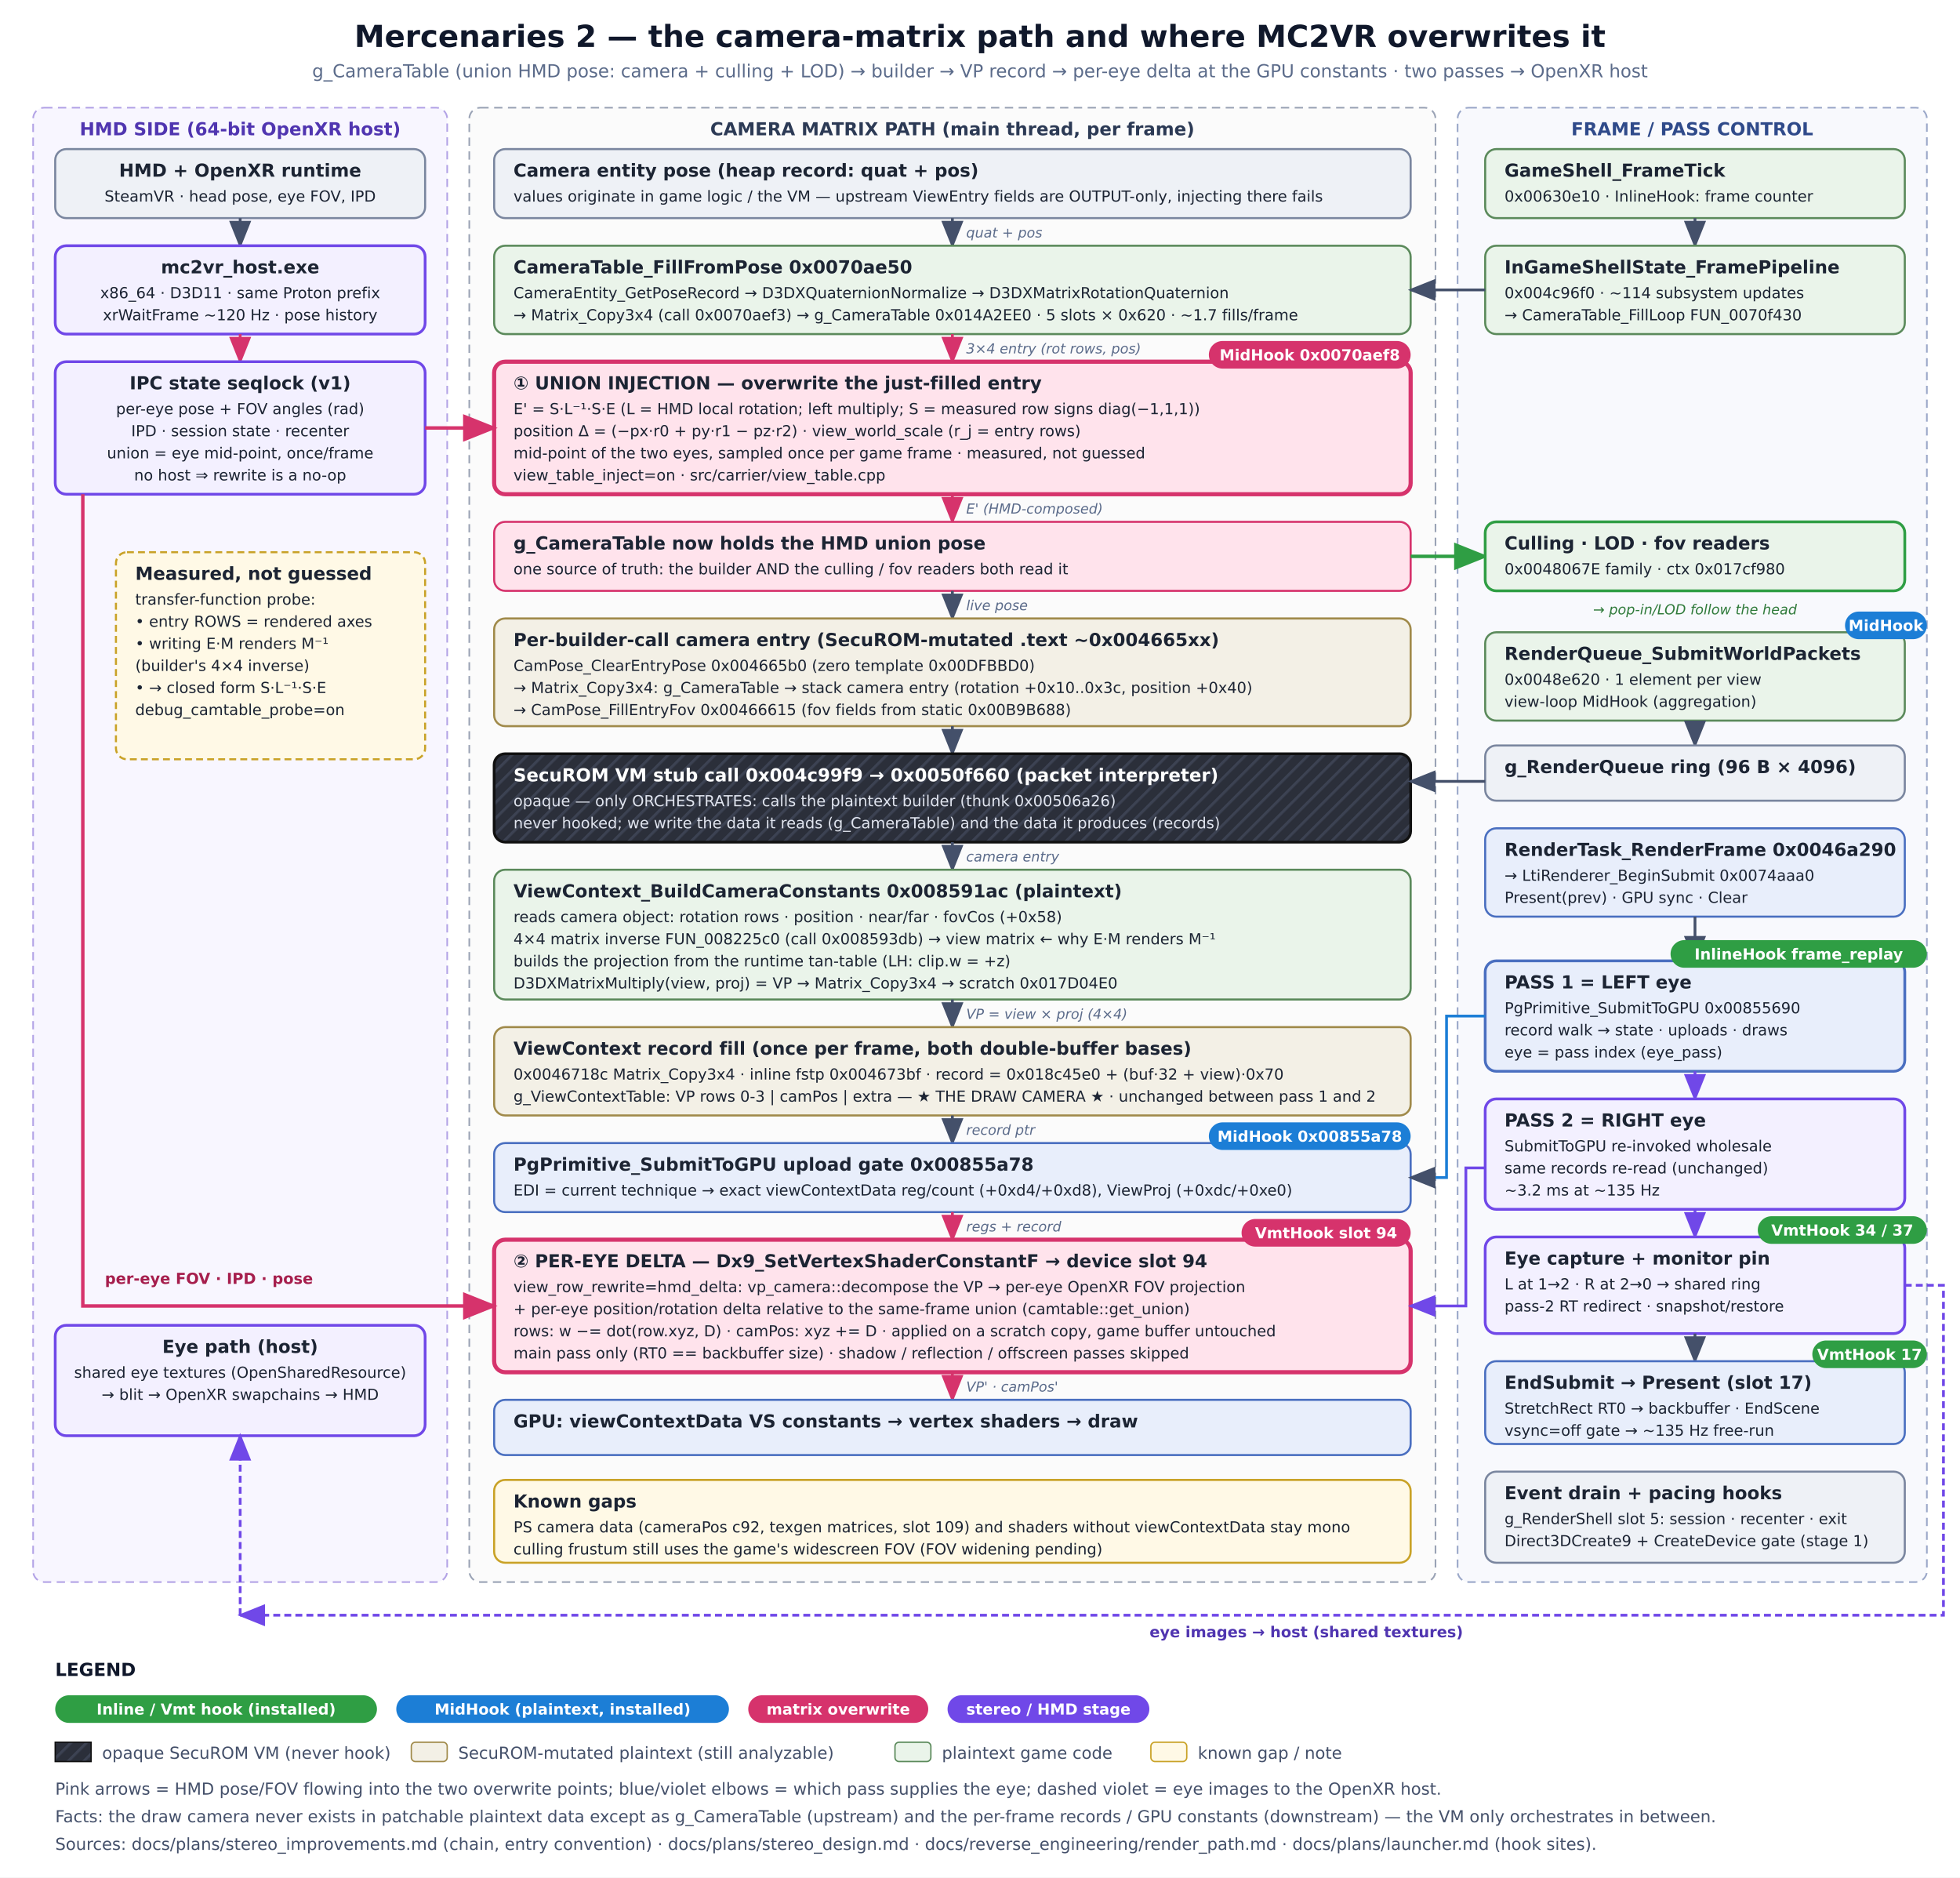
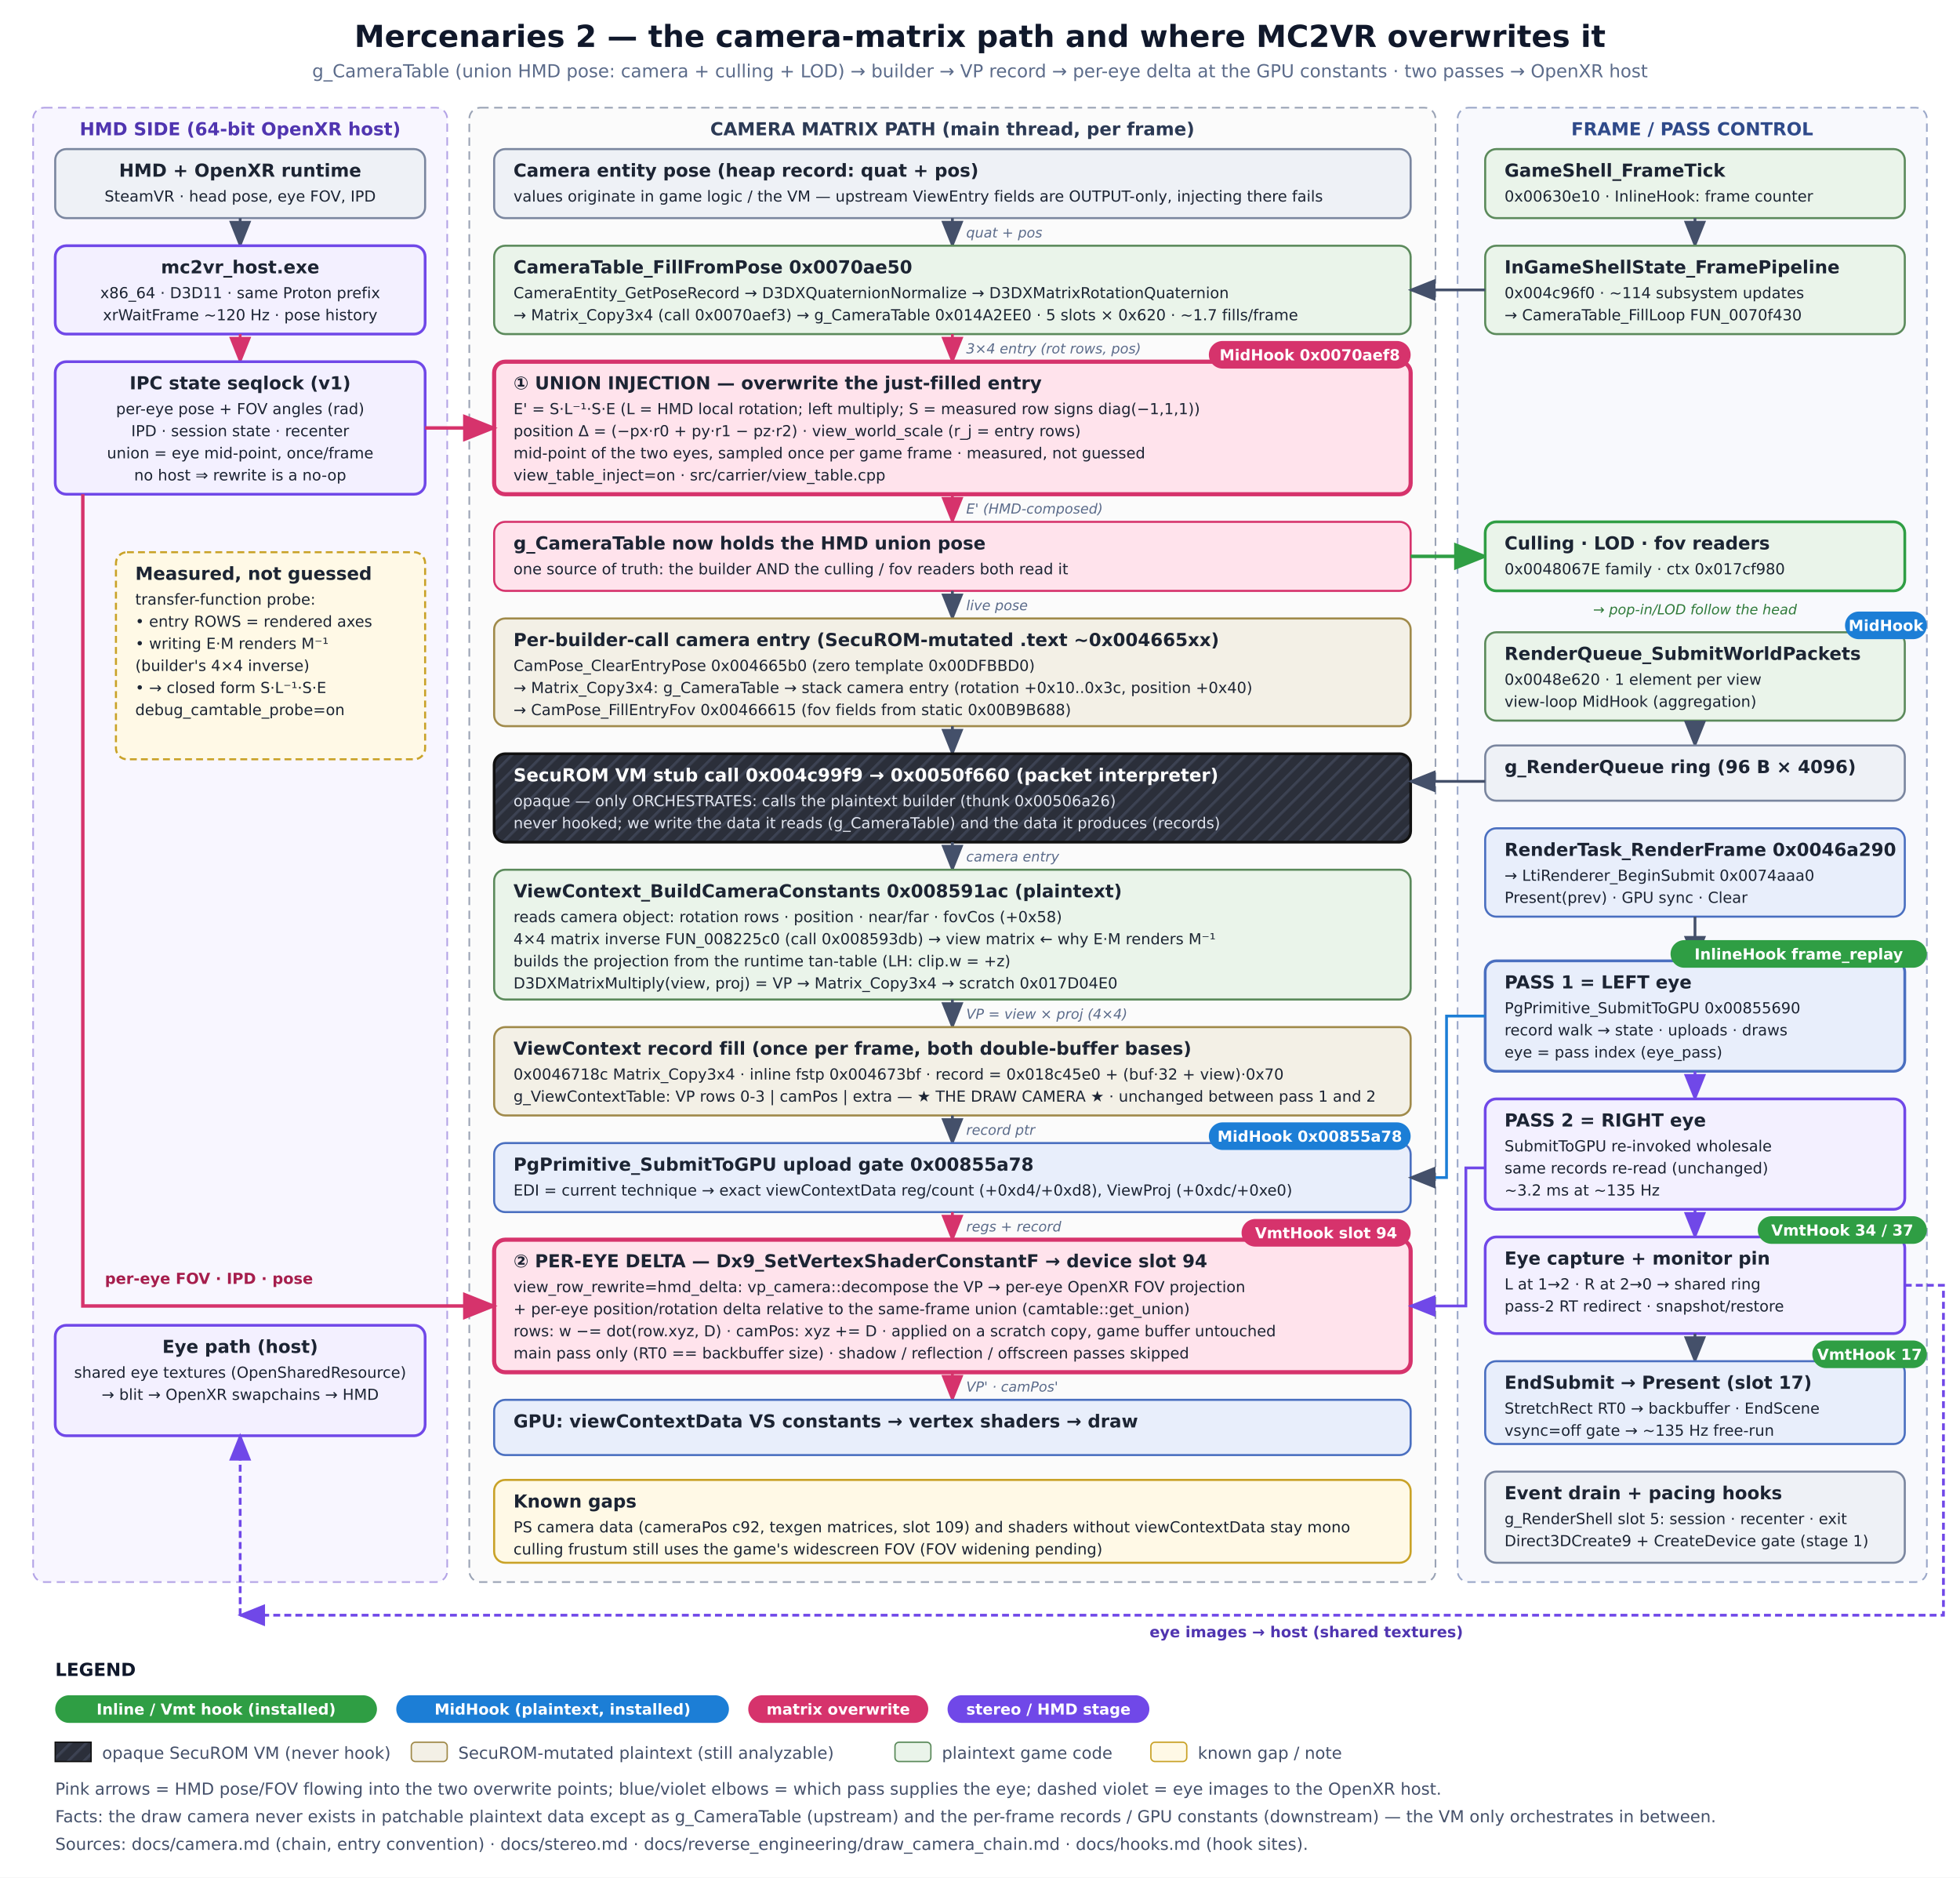
<svg xmlns="http://www.w3.org/2000/svg" width="1420" height="1360" viewBox="0 0 1420 1360" font-family="DejaVu Sans, Verdana, sans-serif">
  <defs>
    <marker id="a" markerWidth="10" markerHeight="8" refX="9" refY="4" orient="auto">
      <path d="M0,0 L10,4 L0,8 z" fill="#44506a" />
    </marker>
    <marker id="r" markerWidth="10" markerHeight="8" refX="9" refY="4" orient="auto">
      <path d="M0,0 L10,4 L0,8 z" fill="#d6336c" />
    </marker>
    <marker id="g" markerWidth="10" markerHeight="8" refX="9" refY="4" orient="auto">
      <path d="M0,0 L10,4 L0,8 z" fill="#2f9e44" />
    </marker>
    <marker id="v" markerWidth="10" markerHeight="8" refX="9" refY="4" orient="auto">
      <path d="M0,0 L10,4 L0,8 z" fill="#7048e8" />
    </marker>
    <pattern id="hatch" width="8" height="8" patternUnits="userSpaceOnUse" patternTransform="rotate(45)">
      <rect width="8" height="8" fill="#2b2f3a" />
      <line x1="0" y1="0" x2="0" y2="8" stroke="#3c4252" stroke-width="4" />
    </pattern>
  </defs>
  <rect width="1420" height="1360" fill="#ffffff" />
  <text x="710" y="34" text-anchor="middle" font-size="22" font-weight="bold" fill="#10182b">Mercenaries 2 — the camera-matrix path and where MC2VR overwrites it</text>
  <text x="710" y="56" text-anchor="middle" font-size="13" font-weight="normal" fill="#5b6b8a">g_CameraTable (union HMD pose: camera + culling + LOD) → builder → VP record → per-eye delta at the GPU constants · two passes → OpenXR host</text>
  <rect x="24" y="78" width="300" height="1068" rx="8" fill="#f8f6ff" stroke="#b3a3e6" stroke-width="1.2" stroke-dasharray="6 4" />
  <text x="174.0" y="98" text-anchor="middle" font-size="13" font-weight="bold" fill="#5035b0">HMD SIDE  (64-bit OpenXR host)</text>
  <rect x="340" y="78" width="700" height="1068" rx="8" fill="#fbfbfb" stroke="#9aa3b5" stroke-width="1.2" stroke-dasharray="6 4" />
  <text x="690.0" y="98" text-anchor="middle" font-size="13" font-weight="bold" fill="#2c3a55">CAMERA MATRIX PATH  (main thread, per frame)</text>
  <rect x="1056" y="78" width="340" height="1068" rx="8" fill="#f8f9fd" stroke="#9ba8c9" stroke-width="1.2" stroke-dasharray="6 4" />
  <text x="1226.0" y="98" text-anchor="middle" font-size="13" font-weight="bold" fill="#2f4a8a">FRAME / PASS CONTROL</text>
  <rect x="358" y="108" width="664" height="50" rx="8" fill="#eef1f6" stroke="#7a869f" stroke-width="1.5" />
  <text x="372" y="128" text-anchor="start" font-size="13" font-weight="bold" fill="#1c2433">Camera entity pose  (heap record: quat + pos)</text>
  <text x="372" y="146" text-anchor="start" font-size="11" font-weight="normal" fill="#1c2433">values originate in game logic / the VM — upstream ViewEntry fields are OUTPUT-only, injecting there fails</text>
  <polyline points="690.0,158 690.0,178" fill="none" stroke="#44506a" stroke-width="2" marker-end="url(#a)" />
  <text x="700.0" y="172" text-anchor="start" font-size="10" font-weight="normal" fill="#5b6b8a" font-style="italic">quat + pos</text>
  <rect x="358" y="178" width="664" height="64" rx="8" fill="#eaf4ea" stroke="#5b8a5b" stroke-width="1.5" />
  <text x="372" y="198" text-anchor="start" font-size="13" font-weight="bold" fill="#1c2433">CameraTable_FillFromPose   0x0070ae50</text>
  <text x="372" y="216" text-anchor="start" font-size="11" font-weight="normal" fill="#1c2433">CameraEntity_GetPoseRecord → D3DXQuaternionNormalize → D3DXMatrixRotationQuaternion</text>
  <text x="372" y="232" text-anchor="start" font-size="11" font-weight="normal" fill="#1c2433">→ Matrix_Copy3x4 (call 0x0070aef3) → g_CameraTable 0x014A2EE0 · 5 slots × 0x620 · ~1.7 fills/frame</text>
  <polyline points="690.0,242 690.0,262" fill="none" stroke="#d6336c" stroke-width="2" marker-end="url(#r)" />
  <text x="700.0" y="256" text-anchor="start" font-size="10" font-weight="normal" fill="#5b6b8a" font-style="italic">3×4 entry (rot rows, pos)</text>
  <rect x="358" y="262" width="664" height="96" rx="8" fill="#ffe3ec" stroke="#d6336c" stroke-width="3" />
  <text x="372" y="282" text-anchor="start" font-size="13" font-weight="bold" fill="#1c2433">① UNION INJECTION — overwrite the just-filled entry</text>
  <text x="372" y="300" text-anchor="start" font-size="11" font-weight="normal" fill="#1c2433">E' = S·L⁻¹·S·E   (L = HMD local rotation; left multiply; S = measured row signs diag(−1,1,1))</text>
  <text x="372" y="316" text-anchor="start" font-size="11" font-weight="normal" fill="#1c2433">position Δ = (−px·r0 + py·r1 − pz·r2) · view_world_scale   (r_j = entry rows)</text>
  <text x="372" y="332" text-anchor="start" font-size="11" font-weight="normal" fill="#1c2433">mid-point of the two eyes, sampled once per game frame · measured, not guessed</text>
  <text x="372" y="348" text-anchor="start" font-size="11" font-weight="normal" fill="#1c2433">view_table_inject=on · src/carrier/view_table.cpp</text>
  <rect x="875.8" y="247" width="146.2" height="20" rx="10" fill="#d6336c" />
  <text x="948.9" y="261" text-anchor="middle" font-size="11" font-weight="bold" fill="#fff">MidHook 0x0070aef8</text>
  <polyline points="690.0,358 690.0,378" fill="none" stroke="#d6336c" stroke-width="2" marker-end="url(#r)" />
  <text x="700.0" y="372" text-anchor="start" font-size="10" font-weight="normal" fill="#5b6b8a" font-style="italic">E' (HMD-composed)</text>
  <rect x="358" y="378" width="664" height="50" rx="8" fill="#ffe3ec" stroke="#d6336c" stroke-width="1.5" />
  <text x="372" y="398" text-anchor="start" font-size="13" font-weight="bold" fill="#1c2433">g_CameraTable now holds the HMD union pose</text>
  <text x="372" y="416" text-anchor="start" font-size="11" font-weight="normal" fill="#1c2433">one source of truth: the builder AND the culling / fov readers both read it</text>
  <polyline points="1022,403 1076,403" fill="none" stroke="#2f9e44" stroke-width="2.5" marker-end="url(#g)" />
  <polyline points="690.0,428 690.0,448" fill="none" stroke="#44506a" stroke-width="2" marker-end="url(#a)" />
  <text x="700.0" y="442" text-anchor="start" font-size="10" font-weight="normal" fill="#5b6b8a" font-style="italic">live pose</text>
  <rect x="358" y="448" width="664" height="78" rx="8" fill="#f3f0e6" stroke="#a08a4a" stroke-width="1.5" />
  <text x="372" y="468" text-anchor="start" font-size="13" font-weight="bold" fill="#1c2433">Per-builder-call camera entry   (SecuROM-mutated .text ~0x004665xx)</text>
  <text x="372" y="486" text-anchor="start" font-size="11" font-weight="normal" fill="#1c2433">CamPose_ClearEntryPose 0x004665b0 (zero template 0x00DFBBD0)</text>
  <text x="372" y="502" text-anchor="start" font-size="11" font-weight="normal" fill="#1c2433">→ Matrix_Copy3x4: g_CameraTable → stack camera entry (rotation +0x10..0x3c, position +0x40)</text>
  <text x="372" y="518" text-anchor="start" font-size="11" font-weight="normal" fill="#1c2433">→ CamPose_FillEntryFov 0x00466615 (fov fields from static 0x00B9B688)</text>
  <polyline points="690.0,526 690.0,546" fill="none" stroke="#44506a" stroke-width="2" marker-end="url(#a)" />
  <rect x="358" y="546" width="664" height="64" rx="8" fill="url(#hatch)" stroke="#111" stroke-width="2" />
  <text x="372" y="566" text-anchor="start" font-size="13" font-weight="bold" fill="#fff">SecuROM VM stub  call 0x004c99f9 → 0x0050f660  (packet interpreter)</text>
  <text x="372" y="584" text-anchor="start" font-size="11" font-weight="normal" fill="#e0e4ee">opaque — only ORCHESTRATES: calls the plaintext builder (thunk 0x00506a26)</text>
  <text x="372" y="600" text-anchor="start" font-size="11" font-weight="normal" fill="#e0e4ee">never hooked; we write the data it reads (g_CameraTable) and the data it produces (records)</text>
  <polyline points="690.0,610 690.0,630" fill="none" stroke="#44506a" stroke-width="2" marker-end="url(#a)" />
  <text x="700.0" y="624" text-anchor="start" font-size="10" font-weight="normal" fill="#5b6b8a" font-style="italic">camera entry</text>
  <rect x="358" y="630" width="664" height="94" rx="8" fill="#eaf4ea" stroke="#5b8a5b" stroke-width="1.5" />
  <text x="372" y="650" text-anchor="start" font-size="13" font-weight="bold" fill="#1c2433">ViewContext_BuildCameraConstants   0x008591ac   (plaintext)</text>
  <text x="372" y="668" text-anchor="start" font-size="11" font-weight="normal" fill="#1c2433">reads camera object: rotation rows · position · near/far · fovCos (+0x58)</text>
  <text x="372" y="684" text-anchor="start" font-size="11" font-weight="normal" fill="#1c2433">4×4 matrix inverse FUN_008225c0 (call 0x008593db) → view matrix  ← why E·M renders M⁻¹</text>
  <text x="372" y="700" text-anchor="start" font-size="11" font-weight="normal" fill="#1c2433">builds the projection from the runtime tan-table (LH: clip.w = +z)</text>
  <text x="372" y="716" text-anchor="start" font-size="11" font-weight="normal" fill="#1c2433">D3DXMatrixMultiply(view, proj) = VP → Matrix_Copy3x4 → scratch 0x017D04E0</text>
  <polyline points="690.0,724 690.0,744" fill="none" stroke="#44506a" stroke-width="2" marker-end="url(#a)" />
  <text x="700.0" y="738" text-anchor="start" font-size="10" font-weight="normal" fill="#5b6b8a" font-style="italic">VP = view × proj (4×4)</text>
  <rect x="358" y="744" width="664" height="64" rx="8" fill="#f3f0e6" stroke="#a08a4a" stroke-width="1.5" />
  <text x="372" y="764" text-anchor="start" font-size="13" font-weight="bold" fill="#1c2433">ViewContext record fill   (once per frame, both double-buffer bases)</text>
  <text x="372" y="782" text-anchor="start" font-size="11" font-weight="normal" fill="#1c2433">0x0046718c Matrix_Copy3x4 · inline fstp 0x004673bf · record = 0x018c45e0 + (buf·32 + view)·0x70</text>
  <text x="372" y="798" text-anchor="start" font-size="11" font-weight="normal" fill="#1c2433">g_ViewContextTable: VP rows 0-3 | camPos | extra — ★ THE DRAW CAMERA ★ · unchanged between pass 1 and 2</text>
  <polyline points="690.0,808 690.0,828" fill="none" stroke="#44506a" stroke-width="2" marker-end="url(#a)" />
  <text x="700.0" y="822" text-anchor="start" font-size="10" font-weight="normal" fill="#5b6b8a" font-style="italic">record ptr</text>
  <rect x="358" y="828" width="664" height="50" rx="8" fill="#e8eefb" stroke="#4a6fc0" stroke-width="1.5" />
  <text x="372" y="848" text-anchor="start" font-size="13" font-weight="bold" fill="#1c2433">PgPrimitive_SubmitToGPU upload gate   0x00855a78</text>
  <text x="372" y="866" text-anchor="start" font-size="11" font-weight="normal" fill="#1c2433">EDI = current technique → exact viewContextData reg/count (+0xd4/+0xd8), ViewProj (+0xdc/+0xe0)</text>
  <rect x="875.8" y="813" width="146.2" height="20" rx="10" fill="#1c7ed6" />
  <text x="948.9" y="827" text-anchor="middle" font-size="11" font-weight="bold" fill="#fff">MidHook 0x00855a78</text>
  <polyline points="690.0,878 690.0,898" fill="none" stroke="#d6336c" stroke-width="2" marker-end="url(#r)" />
  <text x="700.0" y="892" text-anchor="start" font-size="10" font-weight="normal" fill="#5b6b8a" font-style="italic">regs + record</text>
  <rect x="358" y="898" width="664" height="96" rx="8" fill="#ffe3ec" stroke="#d6336c" stroke-width="3" />
  <text x="372" y="918" text-anchor="start" font-size="13" font-weight="bold" fill="#1c2433">② PER-EYE DELTA — Dx9_SetVertexShaderConstantF → device slot 94</text>
  <text x="372" y="936" text-anchor="start" font-size="11" font-weight="normal" fill="#1c2433">view_row_rewrite=hmd_delta: vp_camera::decompose the VP → per-eye OpenXR FOV projection</text>
  <text x="372" y="952" text-anchor="start" font-size="11" font-weight="normal" fill="#1c2433">+ per-eye position/rotation delta relative to the same-frame union (camtable::get_union)</text>
  <text x="372" y="968" text-anchor="start" font-size="11" font-weight="normal" fill="#1c2433">rows: w −= dot(row.xyz, D) · camPos: xyz += D · applied on a scratch copy, game buffer untouched</text>
  <text x="372" y="984" text-anchor="start" font-size="11" font-weight="normal" fill="#1c2433">main pass only (RT0 == backbuffer size) · shadow / reflection / offscreen passes skipped</text>
  <rect x="899.5" y="883" width="122.5" height="20" rx="10" fill="#d6336c" />
  <text x="960.75" y="897" text-anchor="middle" font-size="11" font-weight="bold" fill="#fff">VmtHook slot 94</text>
  <polyline points="690.0,994 690.0,1014" fill="none" stroke="#d6336c" stroke-width="2" marker-end="url(#r)" />
  <text x="700.0" y="1008" text-anchor="start" font-size="10" font-weight="normal" fill="#5b6b8a" font-style="italic">VP' · camPos'</text>
  <rect x="358" y="1014" width="664" height="40" rx="8" fill="#e8eefb" stroke="#4a6fc0" stroke-width="1.5" />
  <text x="372" y="1034" text-anchor="start" font-size="13" font-weight="bold" fill="#1c2433">GPU: viewContextData VS constants → vertex shaders → draw</text>
  <rect x="358" y="1072" width="664" height="60" rx="8" fill="#fff9e6" stroke="#c9a227" stroke-width="1.5" />
  <text x="372" y="1092" text-anchor="start" font-size="13" font-weight="bold" fill="#1c2433">Known gaps</text>
  <text x="372" y="1110" text-anchor="start" font-size="11" font-weight="normal" fill="#1c2433">PS camera data (cameraPos c92, texgen matrices, slot 109) and shaders without viewContextData stay mono</text>
  <text x="372" y="1126" text-anchor="start" font-size="11" font-weight="normal" fill="#1c2433">culling frustum still uses the game's widescreen FOV (FOV widening pending)</text>
  <rect x="40" y="108" width="268" height="50" rx="8" fill="#eef1f6" stroke="#7a869f" stroke-width="1.5" />
  <text x="174.0" y="128" text-anchor="middle" font-size="13" font-weight="bold" fill="#1c2433">HMD + OpenXR runtime</text>
  <text x="174.0" y="146" text-anchor="middle" font-size="11" font-weight="normal" fill="#1c2433">SteamVR · head pose, eye FOV, IPD</text>
  <polyline points="174.0,158 174.0,178" fill="none" stroke="#44506a" stroke-width="2" marker-end="url(#a)" />
  <rect x="40" y="178" width="268" height="64" rx="8" fill="#f3f0ff" stroke="#7048e8" stroke-width="2" />
  <text x="174.0" y="198" text-anchor="middle" font-size="13" font-weight="bold" fill="#1c2433">mc2vr_host.exe</text>
  <text x="174.0" y="216" text-anchor="middle" font-size="11" font-weight="normal" fill="#1c2433">x86_64 · D3D11 · same Proton prefix</text>
  <text x="174.0" y="232" text-anchor="middle" font-size="11" font-weight="normal" fill="#1c2433">xrWaitFrame ~120 Hz · pose history</text>
  <polyline points="174.0,242 174.0,262" fill="none" stroke="#d6336c" stroke-width="2" marker-end="url(#r)" />
  <rect x="40" y="262" width="268" height="96" rx="8" fill="#f3f0ff" stroke="#7048e8" stroke-width="2" />
  <text x="174.0" y="282" text-anchor="middle" font-size="13" font-weight="bold" fill="#1c2433">IPC state seqlock (v1)</text>
  <text x="174.0" y="300" text-anchor="middle" font-size="11" font-weight="normal" fill="#1c2433">per-eye pose + FOV angles (rad)</text>
  <text x="174.0" y="316" text-anchor="middle" font-size="11" font-weight="normal" fill="#1c2433">IPD · session state · recenter</text>
  <text x="174.0" y="332" text-anchor="middle" font-size="11" font-weight="normal" fill="#1c2433">union = eye mid-point, once/frame</text>
  <text x="174.0" y="348" text-anchor="middle" font-size="11" font-weight="normal" fill="#1c2433">no host ⇒ rewrite is a no-op</text>
  <polyline points="308,310 358,310" fill="none" stroke="#d6336c" stroke-width="2.5" marker-end="url(#r)" />
  <polyline points="60,358 60,946 358,946" fill="none" stroke="#d6336c" stroke-width="2.5" marker-end="url(#r)" />
  <text x="76" y="930" text-anchor="start" font-size="11" font-weight="bold" fill="#a61e4d">per-eye FOV · IPD · pose</text>
  <rect x="84" y="400" width="224" height="150" rx="8" fill="#fff9e6" stroke="#c9a227" stroke-width="1.5" stroke-dasharray="5 3" />
  <text x="98" y="420" text-anchor="start" font-size="13" font-weight="bold" fill="#1c2433">Measured, not guessed</text>
  <text x="98" y="438" text-anchor="start" font-size="11" font-weight="normal" fill="#1c2433">transfer-function probe:</text>
  <text x="98" y="454" text-anchor="start" font-size="11" font-weight="normal" fill="#1c2433">• entry ROWS = rendered axes</text>
  <text x="98" y="470" text-anchor="start" font-size="11" font-weight="normal" fill="#1c2433">• writing E·M renders M⁻¹</text>
  <text x="98" y="486" text-anchor="start" font-size="11" font-weight="normal" fill="#1c2433">  (builder's 4×4 inverse)</text>
  <text x="98" y="502" text-anchor="start" font-size="11" font-weight="normal" fill="#1c2433">• → closed form S·L⁻¹·S·E</text>
  <text x="98" y="518" text-anchor="start" font-size="11" font-weight="normal" fill="#1c2433">debug_camtable_probe=on</text>
  <rect x="40" y="960" width="268" height="80" rx="8" fill="#f3f0ff" stroke="#7048e8" stroke-width="2" />
  <text x="174.0" y="980" text-anchor="middle" font-size="13" font-weight="bold" fill="#1c2433">Eye path (host)</text>
  <text x="174.0" y="998" text-anchor="middle" font-size="11" font-weight="normal" fill="#1c2433">shared eye textures (OpenSharedResource)</text>
  <text x="174.0" y="1014" text-anchor="middle" font-size="11" font-weight="normal" fill="#1c2433">→ blit → OpenXR swapchains → HMD</text>
  <polyline points="174.0,1170 174.0,1040" fill="none" stroke="#7048e8" stroke-width="2" stroke-dasharray="5 3" marker-end="url(#v)" />
  <rect x="1076" y="108" width="304" height="50" rx="8" fill="#eaf4ea" stroke="#5b8a5b" stroke-width="1.5" />
  <text x="1090" y="128" text-anchor="start" font-size="13" font-weight="bold" fill="#1c2433">GameShell_FrameTick</text>
  <text x="1090" y="146" text-anchor="start" font-size="11" font-weight="normal" fill="#1c2433">0x00630e10 · InlineHook: frame counter</text>
  <polyline points="1228.0,158 1228.0,178" fill="none" stroke="#44506a" stroke-width="2" marker-end="url(#a)" />
  <rect x="1076" y="178" width="304" height="64" rx="8" fill="#eaf4ea" stroke="#5b8a5b" stroke-width="1.5" />
  <text x="1090" y="198" text-anchor="start" font-size="13" font-weight="bold" fill="#1c2433">InGameShellState_FramePipeline</text>
  <text x="1090" y="216" text-anchor="start" font-size="11" font-weight="normal" fill="#1c2433">0x004c96f0 · ~114 subsystem updates</text>
  <text x="1090" y="232" text-anchor="start" font-size="11" font-weight="normal" fill="#1c2433">→ CameraTable_FillLoop FUN_0070f430</text>
  <polyline points="1076,210 1022,210" fill="none" stroke="#44506a" stroke-width="2" marker-end="url(#a)" />
  <rect x="1076" y="378" width="304" height="50" rx="8" fill="#eaf4ea" stroke="#2f9e44" stroke-width="2" />
  <text x="1090" y="398" text-anchor="start" font-size="13" font-weight="bold" fill="#1c2433">Culling · LOD · fov readers</text>
  <text x="1090" y="416" text-anchor="start" font-size="11" font-weight="normal" fill="#1c2433">0x0048067E family · ctx 0x017cf980</text>
  <text x="1228.0" y="445" text-anchor="middle" font-size="10" font-weight="normal" fill="#2f7a3a" font-style="italic">→ pop-in/LOD follow the head</text>
  <rect x="1076" y="458" width="304" height="64" rx="8" fill="#eaf4ea" stroke="#5b8a5b" stroke-width="1.5" />
  <text x="1090" y="478" text-anchor="start" font-size="13" font-weight="bold" fill="#1c2433">RenderQueue_SubmitWorldPackets</text>
  <text x="1090" y="496" text-anchor="start" font-size="11" font-weight="normal" fill="#1c2433">0x0048e620 · 1 element per view</text>
  <text x="1090" y="512" text-anchor="start" font-size="11" font-weight="normal" fill="#1c2433">view-loop MidHook (aggregation)</text>
  <rect x="1336.7" y="443" width="59.3" height="20" rx="10" fill="#1c7ed6" />
  <text x="1366.35" y="457" text-anchor="middle" font-size="11" font-weight="bold" fill="#fff">MidHook</text>
  <polyline points="1228.0,522 1228.0,540" fill="none" stroke="#44506a" stroke-width="2" marker-end="url(#a)" />
  <rect x="1076" y="540" width="304" height="40" rx="8" fill="#eef1f6" stroke="#7a869f" stroke-width="1.5" />
  <text x="1090" y="560" text-anchor="start" font-size="13" font-weight="bold" fill="#1c2433">g_RenderQueue ring (96 B × 4096)</text>
  <polyline points="1076,566 1022,566" fill="none" stroke="#44506a" stroke-width="2" marker-end="url(#a)" />
  <rect x="1076" y="600" width="304" height="64" rx="8" fill="#e8eefb" stroke="#4a6fc0" stroke-width="1.5" />
  <text x="1090" y="620" text-anchor="start" font-size="13" font-weight="bold" fill="#1c2433">RenderTask_RenderFrame 0x0046a290</text>
  <text x="1090" y="638" text-anchor="start" font-size="11" font-weight="normal" fill="#1c2433">→ LtiRenderer_BeginSubmit 0x0074aaa0</text>
  <text x="1090" y="654" text-anchor="start" font-size="11" font-weight="normal" fill="#1c2433">Present(prev) · GPU sync · Clear</text>
  <polyline points="1228.0,664 1228.0,696" fill="none" stroke="#44506a" stroke-width="2" marker-end="url(#a)" />
  <rect x="1076" y="696" width="304" height="80" rx="8" fill="#e8eefb" stroke="#4a6fc0" stroke-width="2" />
  <text x="1090" y="716" text-anchor="start" font-size="13" font-weight="bold" fill="#1c2433">PASS 1 = LEFT eye</text>
  <text x="1090" y="734" text-anchor="start" font-size="11" font-weight="normal" fill="#1c2433">PgPrimitive_SubmitToGPU 0x00855690</text>
  <text x="1090" y="750" text-anchor="start" font-size="11" font-weight="normal" fill="#1c2433">record walk → state · uploads · draws</text>
  <text x="1090" y="766" text-anchor="start" font-size="11" font-weight="normal" fill="#1c2433">eye = pass index (eye_pass)</text>
  <rect x="1210.3" y="681" width="185.7" height="20" rx="10" fill="#2f9e44" />
  <text x="1303.15" y="695" text-anchor="middle" font-size="11" font-weight="bold" fill="#fff">InlineHook frame_replay</text>
  <polyline points="1076,736 1048,736 1048,853 1022,853" fill="none" stroke="#1c7ed6" stroke-width="2" marker-end="url(#a)" />
  <polyline points="1228.0,776 1228.0,796" fill="none" stroke="#7048e8" stroke-width="2" marker-end="url(#v)" />
  <rect x="1076" y="796" width="304" height="80" rx="8" fill="#f3f0ff" stroke="#7048e8" stroke-width="2" />
  <text x="1090" y="816" text-anchor="start" font-size="13" font-weight="bold" fill="#1c2433">PASS 2 = RIGHT eye</text>
  <text x="1090" y="834" text-anchor="start" font-size="11" font-weight="normal" fill="#1c2433">SubmitToGPU re-invoked wholesale</text>
  <text x="1090" y="850" text-anchor="start" font-size="11" font-weight="normal" fill="#1c2433">same records re-read (unchanged)</text>
  <text x="1090" y="866" text-anchor="start" font-size="11" font-weight="normal" fill="#1c2433">~3.2 ms at ~135 Hz</text>
  <polyline points="1076,846 1062,846 1062,946 1022,946" fill="none" stroke="#7048e8" stroke-width="2" marker-end="url(#v)" />
  <text x="1046" y="1000" text-anchor="start" font-size="10" font-weight="normal" fill="#1c2433" />
  <polyline points="1228.0,876 1228.0,896" fill="none" stroke="#7048e8" stroke-width="2" marker-end="url(#v)" />
  <rect x="1076" y="896" width="304" height="70" rx="8" fill="#f3f0ff" stroke="#7048e8" stroke-width="2" />
  <text x="1090" y="916" text-anchor="start" font-size="13" font-weight="bold" fill="#1c2433">Eye capture + monitor pin</text>
  <text x="1090" y="934" text-anchor="start" font-size="11" font-weight="normal" fill="#1c2433">L at 1→2 · R at 2→0 → shared ring</text>
  <text x="1090" y="950" text-anchor="start" font-size="11" font-weight="normal" fill="#1c2433">pass-2 RT redirect · snapshot/restore</text>
  <rect x="1273.5" y="881" width="122.5" height="20" rx="10" fill="#2f9e44" />
  <text x="1334.75" y="895" text-anchor="middle" font-size="11" font-weight="bold" fill="#fff">VmtHook 34 / 37</text>
  <polyline points="1228.0,966 1228.0,986" fill="none" stroke="#44506a" stroke-width="2" marker-end="url(#a)" />
  <rect x="1076" y="986" width="304" height="60" rx="8" fill="#e8eefb" stroke="#4a6fc0" stroke-width="1.5" />
  <text x="1090" y="1006" text-anchor="start" font-size="13" font-weight="bold" fill="#1c2433">EndSubmit → Present (slot 17)</text>
  <text x="1090" y="1024" text-anchor="start" font-size="11" font-weight="normal" fill="#1c2433">StretchRect RT0 → backbuffer · EndScene</text>
  <text x="1090" y="1040" text-anchor="start" font-size="11" font-weight="normal" fill="#1c2433">vsync=off gate → ~135 Hz free-run</text>
  <rect x="1313.0" y="971" width="83.0" height="20" rx="10" fill="#2f9e44" />
  <text x="1354.5" y="985" text-anchor="middle" font-size="11" font-weight="bold" fill="#fff">VmtHook 17</text>
  <rect x="1076" y="1066" width="304" height="66" rx="8" fill="#eef1f6" stroke="#7a869f" stroke-width="1.5" />
  <text x="1090" y="1086" text-anchor="start" font-size="13" font-weight="bold" fill="#1c2433">Event drain + pacing hooks</text>
  <text x="1090" y="1104" text-anchor="start" font-size="11" font-weight="normal" fill="#1c2433">g_RenderShell slot 5: session · recenter · exit</text>
  <text x="1090" y="1120" text-anchor="start" font-size="11" font-weight="normal" fill="#1c2433">Direct3DCreate9 + CreateDevice gate (stage 1)</text>
  <polyline points="1380,931 1408,931 1408,1170 174.0,1170" fill="none" stroke="#7048e8" stroke-width="2" stroke-dasharray="5 3" marker-end="url(#v)" />
  <text x="1060" y="1186" text-anchor="end" font-size="11" font-weight="bold" fill="#5035b0">eye images → host (shared textures)</text>
  <text x="40" y="1214" text-anchor="start" font-size="13" font-weight="bold" fill="#10182b">LEGEND</text>
  <rect x="40" y="1228" width="233.1" height="20" rx="10" fill="#2f9e44" />
  <text x="156.6" y="1242" text-anchor="middle" font-size="11" font-weight="bold" fill="#fff">Inline / Vmt hook (installed)</text>
  <rect x="287.1" y="1228" width="241.0" height="20" rx="10" fill="#1c7ed6" />
  <text x="407.6" y="1242" text-anchor="middle" font-size="11" font-weight="bold" fill="#fff">MidHook (plaintext, installed)</text>
  <rect x="542.1" y="1228" width="130.4" height="20" rx="10" fill="#d6336c" />
  <text x="607.3" y="1242" text-anchor="middle" font-size="11" font-weight="bold" fill="#fff">matrix overwrite</text>
  <rect x="686.5" y="1228" width="146.2" height="20" rx="10" fill="#7048e8" />
  <text x="759.6" y="1242" text-anchor="middle" font-size="11" font-weight="bold" fill="#fff">stereo / HMD stage</text>
  <rect x="40" y="1262" width="26" height="14" fill="url(#hatch)" stroke="#111" />
  <text x="74" y="1274" text-anchor="start" font-size="12" font-weight="normal" fill="#44506a">opaque SecuROM VM (never hook)</text>
  <rect x="298.0" y="1262" width="26" height="14" rx="3" fill="#f3f0e6" stroke="#a08a4a" />
  <text x="332.0" y="1274" text-anchor="start" font-size="12" font-weight="normal" fill="#44506a">SecuROM-mutated plaintext (still analyzable)</text>
  <rect x="648.4" y="1262" width="26" height="14" rx="3" fill="#eaf4ea" stroke="#5b8a5b" />
  <text x="682.4" y="1274" text-anchor="start" font-size="12" font-weight="normal" fill="#44506a">plaintext game code</text>
  <rect x="833.8" y="1262" width="26" height="14" rx="3" fill="#fff9e6" stroke="#c9a227" />
  <text x="867.8" y="1274" text-anchor="start" font-size="12" font-weight="normal" fill="#44506a">known gap / note</text>
  <text x="40" y="1300" text-anchor="start" font-size="12" font-weight="normal" fill="#44506a">Pink arrows = HMD pose/FOV flowing into the two overwrite points; blue/violet elbows = which pass supplies the eye; dashed violet = eye images to the OpenXR host.</text>
  <text x="40" y="1320" text-anchor="start" font-size="12" font-weight="normal" fill="#44506a">Facts: the draw camera never exists in patchable plaintext data except as g_CameraTable (upstream) and the per-frame records / GPU constants (downstream) — the VM only orchestrates in between.</text>
-   <text x="40" y="1340" text-anchor="start" font-size="12" font-weight="normal" fill="#44506a">Sources: docs/plans/stereo_improvements.md (chain, entry convention) · docs/plans/stereo_design.md · docs/reverse_engineering/render_path.md · docs/plans/launcher.md (hook sites).</text>
+   <text x="40" y="1340" text-anchor="start" font-size="12" font-weight="normal" fill="#44506a">Sources: docs/camera.md (chain, entry convention) · docs/stereo.md · docs/reverse_engineering/draw_camera_chain.md · docs/hooks.md (hook sites).</text>
</svg>
